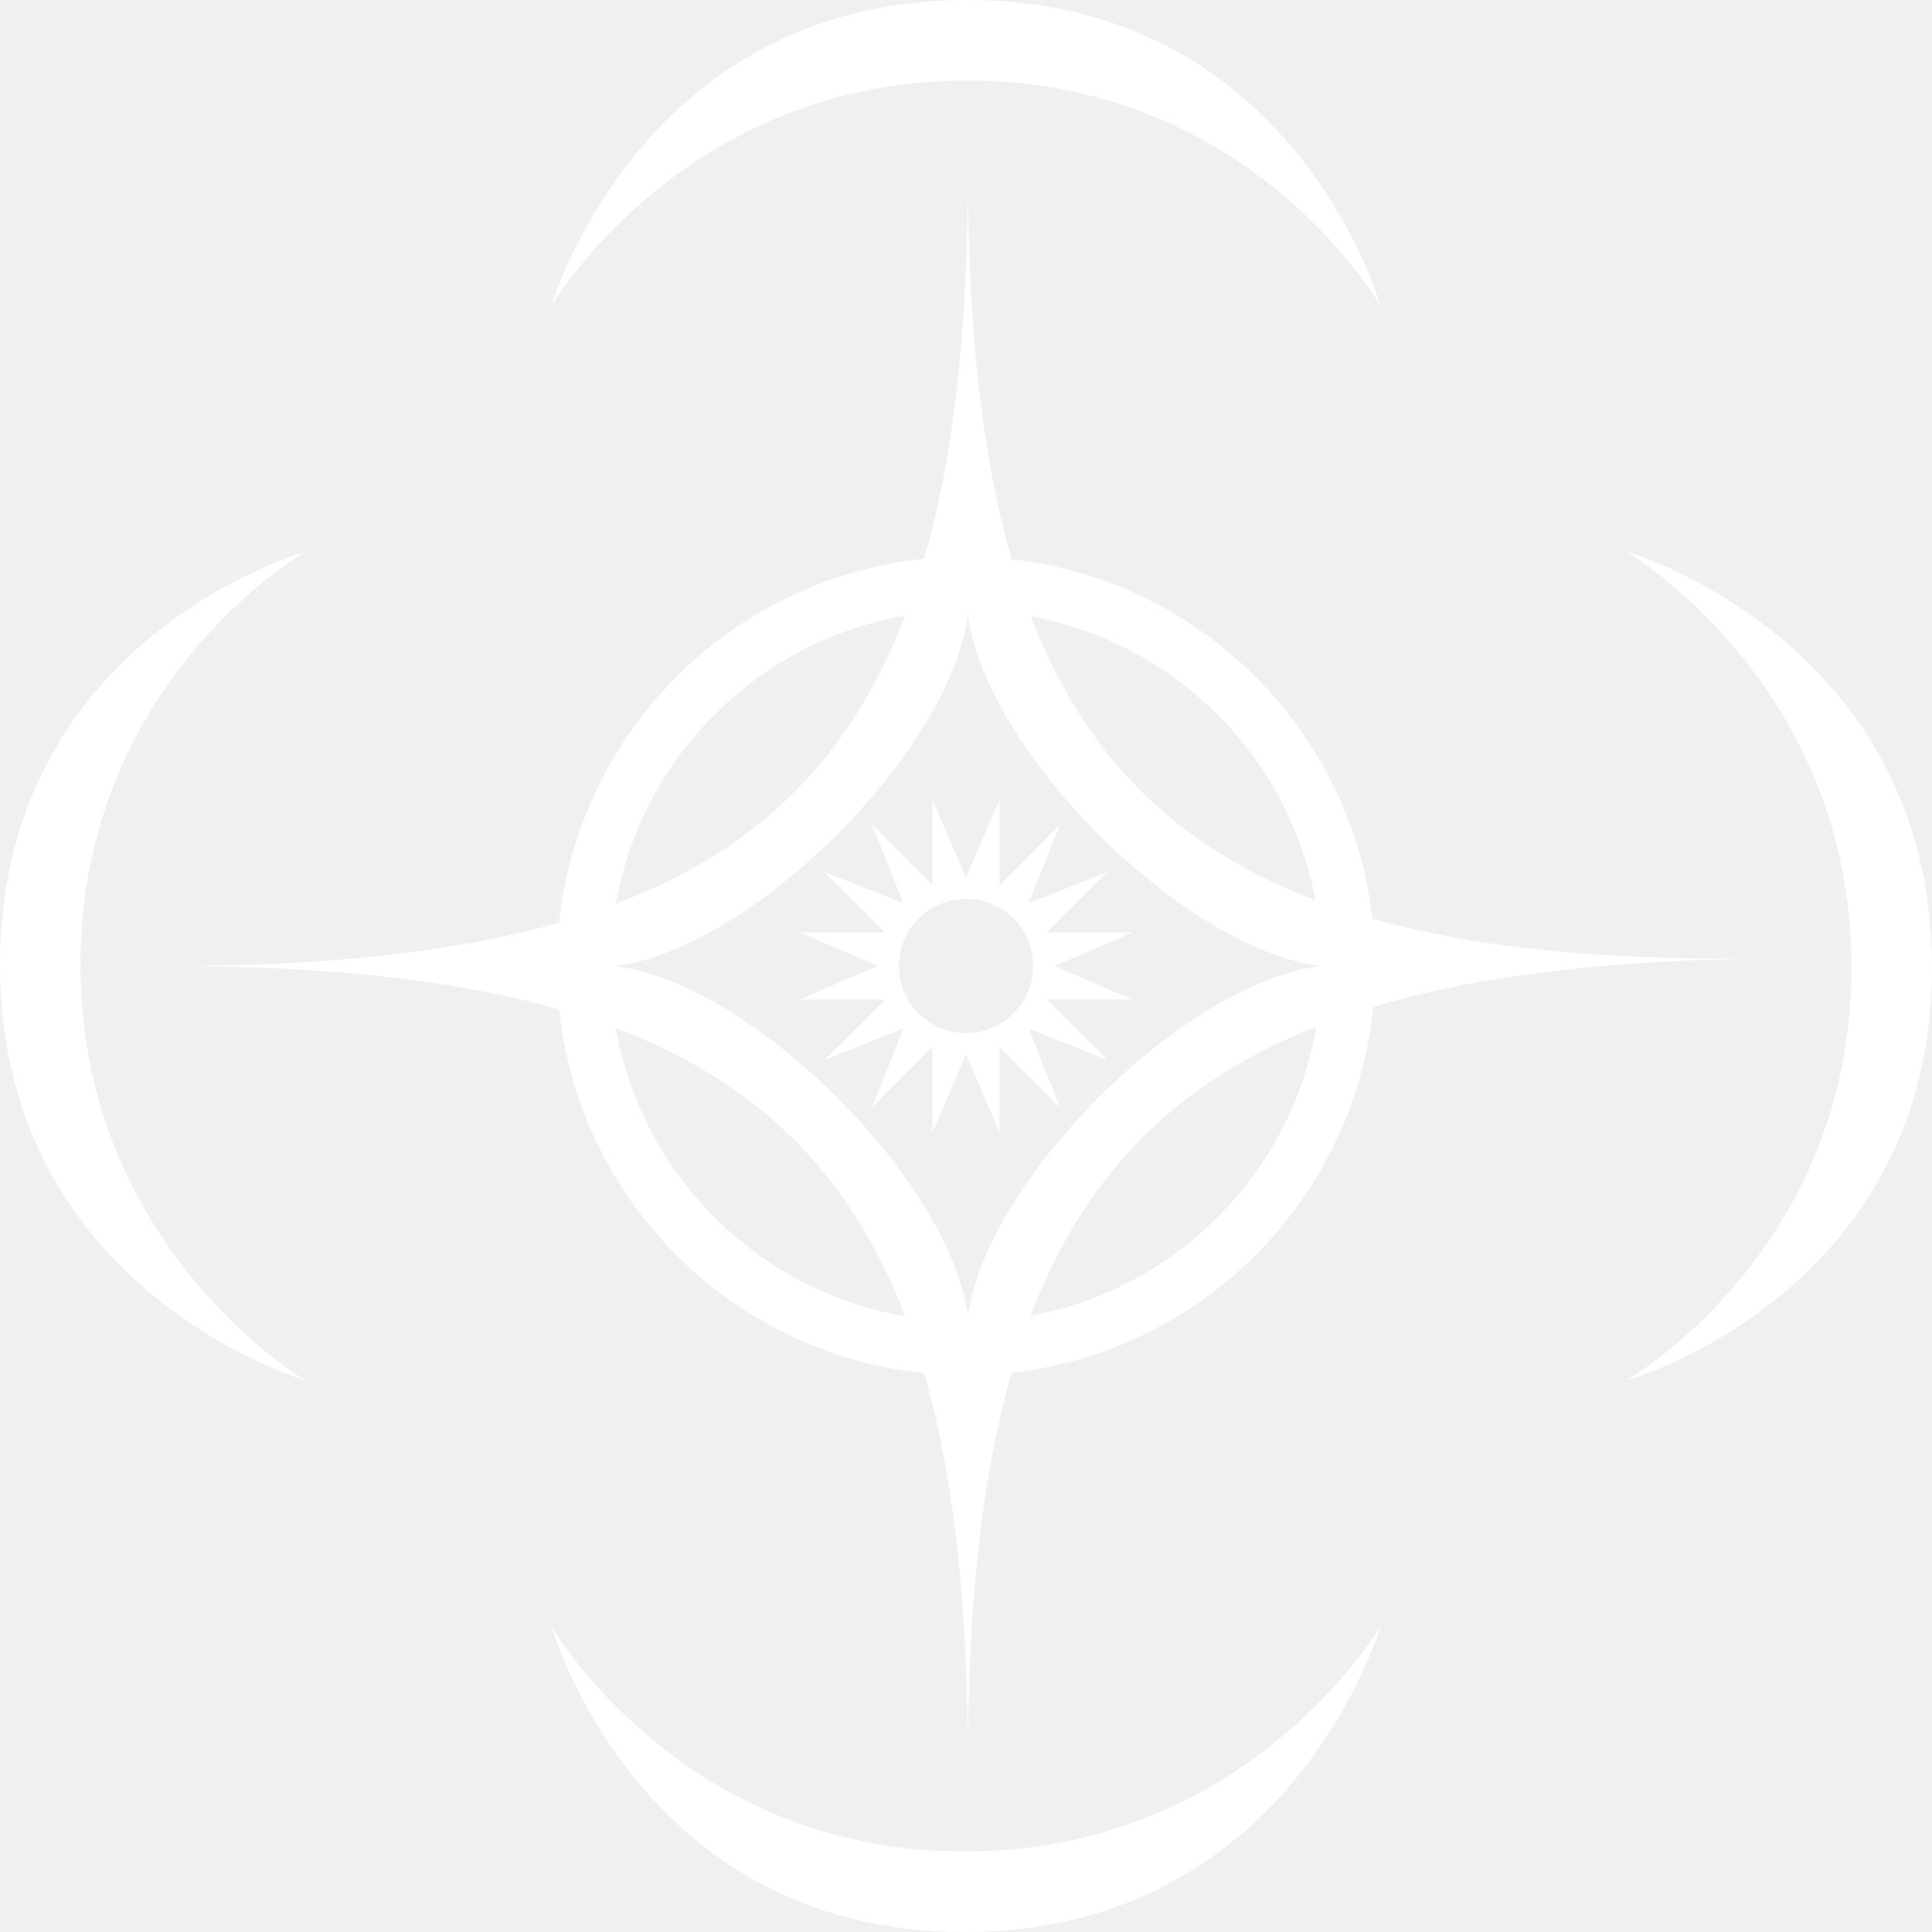
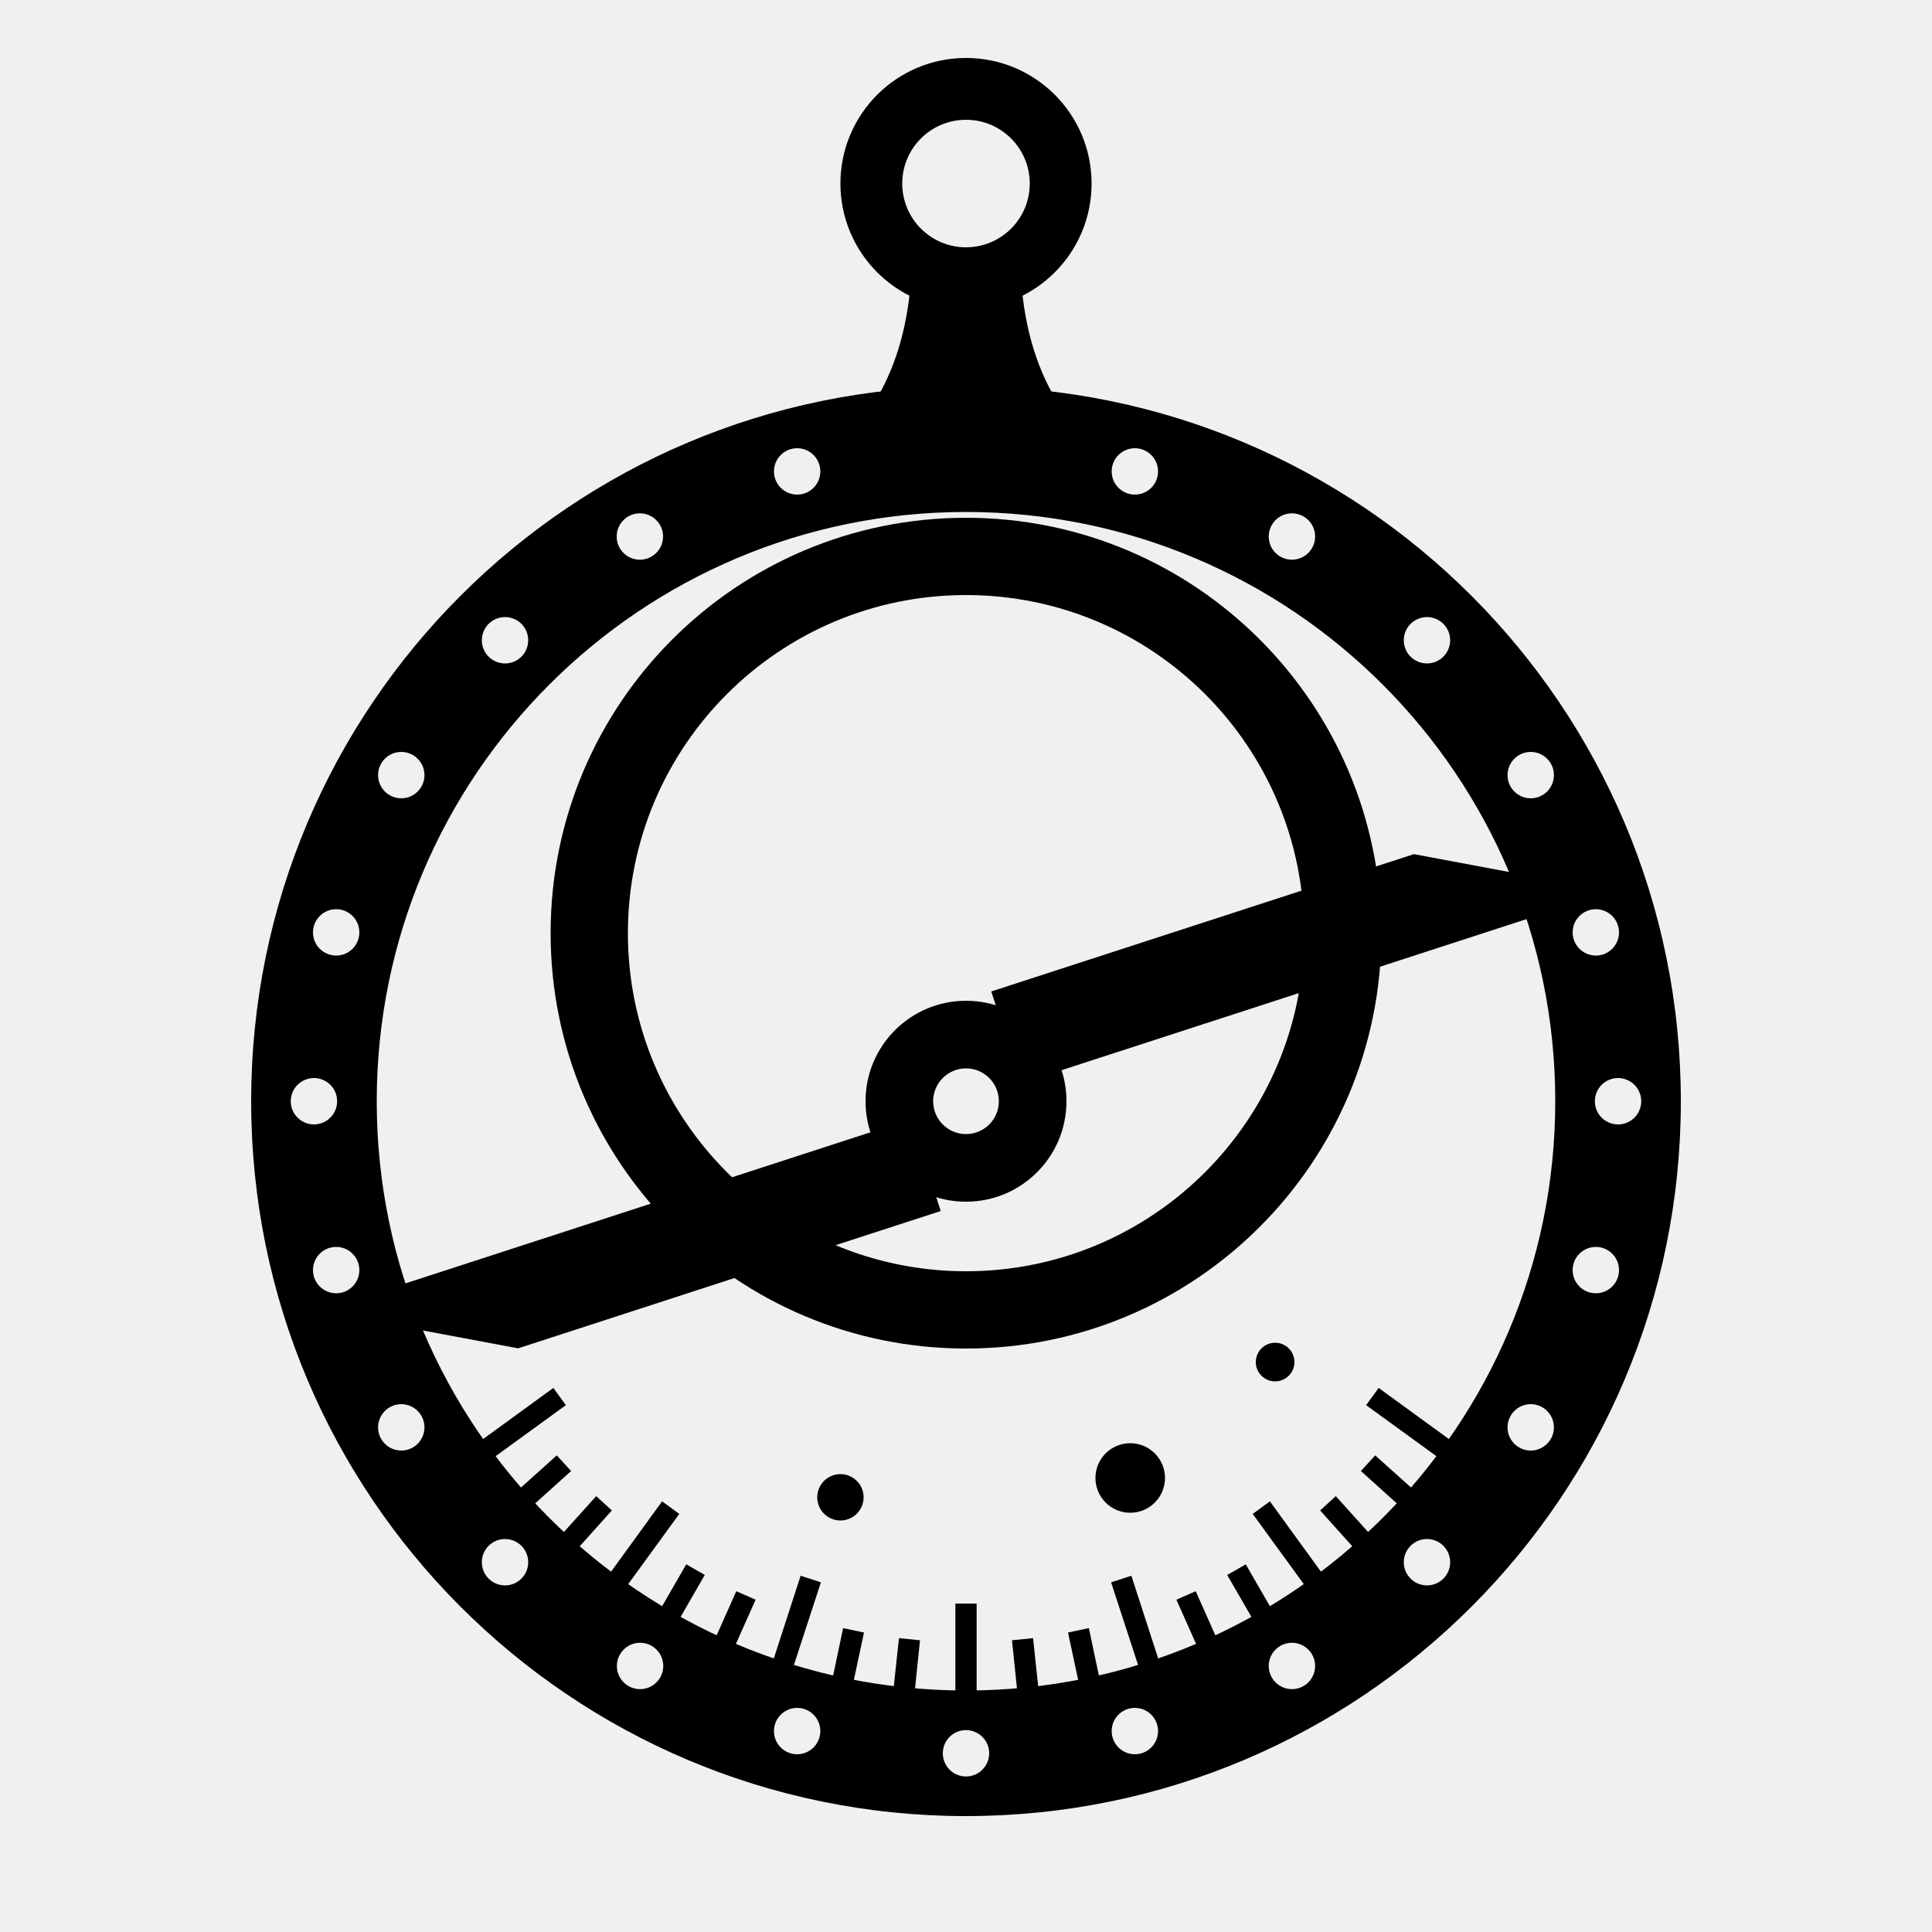
- <svg xmlns="http://www.w3.org/2000/svg" width="720" height="720" viewBox="0 0 720 720" id="svg4255" version="1.1">
-   <defs id="defs4257" />
-   <g id="layer1" transform="translate(1837.133,530.5047)">
-     <path style="display:inline;opacity:1;fill:#FFFFFF;fill-rule:evenodd;stroke:none;stroke-width:1px;stroke-linecap:butt;stroke-linejoin:miter;stroke-opacity:1" d="m -1631.633,-416.505 c 0,0 48.997,-84.003 155.002,-84.003 106.005,0 153.998,84.003 153.998,84.003 0,0 -31.997,-114 -153.998,-114 -122.002,0 -155.002,114 -155.002,114 z" id="path4180" />
-     <path id="path4195" d="m -1322.633,75.495 c 0,0 -48.997,84.003 -155.002,84.003 -106.005,0 -153.998,-84.003 -153.998,-84.003 0,0 31.997,114 153.998,114 122.002,0 155.002,-114 155.002,-114 z" style="display:inline;opacity:1;fill:#FFFFFF;fill-rule:evenodd;stroke:none;stroke-width:1px;stroke-linecap:butt;stroke-linejoin:miter;stroke-opacity:1" />
-     <path style="display:inline;opacity:1;fill:#FFFFFF;fill-rule:evenodd;stroke:none;stroke-width:1px;stroke-linecap:butt;stroke-linejoin:miter;stroke-opacity:1" d="m -1231.133,-325.005 c 0,0 84.003,48.997 84.003,155.002 0,106.005 -84.003,153.998 -84.003,153.998 0,0 114,-31.996 114,-153.998 0,-122.002 -114,-155.002 -114,-155.002 z" id="path4197" />
-     <path id="path4199" d="m -1723.133,-16.005 c 0,0 -84.003,-48.997 -84.003,-155.002 0,-106.005 84.003,-153.998 84.003,-153.998 0,0 -114,31.996 -114,153.998 0,122.002 114,155.002 114,155.002 z" style="display:inline;opacity:1;fill:#FFFFFF;fill-rule:evenodd;stroke:none;stroke-width:1px;stroke-linecap:butt;stroke-linejoin:miter;stroke-opacity:1" />
-     <path style="color:#FFFFFF;font-style:normal;font-variant:normal;font-weight:normal;font-stretch:normal;font-size:medium;line-height:normal;font-family:sans-serif;text-indent:0;text-align:start;text-decoration:none;text-decoration-line:none;text-decoration-style:solid;text-decoration-color:#FFFFFF;letter-spacing:normal;word-spacing:normal;text-transform:none;direction:ltr;block-progression:tb;writing-mode:lr-tb;baseline-shift:baseline;text-anchor:start;white-space:normal;clip-rule:nonzero;display:inline;overflow:visible;visibility:visible;opacity:1;isolation:auto;mix-blend-mode:normal;color-interpolation:sRGB;color-interpolation-filters:linearRGB;solid-color:#FFFFFF;solid-opacity:1;fill:#FFFFFF;fill-opacity:1;fill-rule:nonzero;stroke:none;stroke-width:10;stroke-linecap:butt;stroke-linejoin:miter;stroke-miterlimit:4;stroke-dasharray:none;stroke-dashoffset:0;stroke-opacity:1;color-rendering:auto;image-rendering:auto;shape-rendering:auto;text-rendering:auto;enable-background:accumulate" d="m -1477.127,-203.515 -12.502,-28.99 0,31.998 0.121,-0.05 -22.626,-22.626 11.675,29.338 -29.352,-11.661 22.626,22.626 0.05,-0.121 -31.998,0 29.007,12.484 -29.007,12.514 31.998,0 -0.051,-0.123 -22.626,22.626 29.349,-11.683 -11.672,29.36 22.626,-22.626 -0.127,-0.053 1e-4,31.998 12.507,-29.015 12.492,29.015 -10e-5,-31.998 -0.132,0.055 22.626,22.626 -11.653,-29.36 29.33,11.683 -22.626,-22.626 -0.039,0.114 31.998,-1e-5 -28.997,-12.506 28.997,-12.493 -31.998,2.4e-4 0.052,0.126 22.626,-22.626 -29.346,11.663 11.669,-29.339 -22.626,22.626 0.125,0.052 0,-31.998 z m -2e-4,8 c 13.827,-0.019 24.994,11.205 25.001,25.002 0.01,13.797 -11.176,24.984 -25.002,25.001 -13.826,0.017 -24.998,-11.206 -25.001,-25.002 0,-13.796 11.175,-24.981 25.002,-25.001 z" id="path4202" />
-     <path style="color:#FFFFFF;font-style:normal;font-variant:normal;font-weight:normal;font-stretch:normal;font-size:medium;line-height:normal;font-family:sans-serif;text-indent:0;text-align:start;text-decoration:none;text-decoration-line:none;text-decoration-style:solid;text-decoration-color:#FFFFFF;letter-spacing:normal;word-spacing:normal;text-transform:none;direction:ltr;block-progression:tb;writing-mode:lr-tb;baseline-shift:baseline;text-anchor:start;white-space:normal;clip-rule:nonzero;display:inline;overflow:visible;visibility:visible;opacity:1;isolation:auto;mix-blend-mode:normal;color-interpolation:sRGB;color-interpolation-filters:linearRGB;solid-color:#FFFFFF;solid-opacity:1;fill:#FFFFFF;fill-opacity:1;fill-rule:nonzero;stroke:none;stroke-width:1;stroke-linecap:butt;stroke-linejoin:miter;stroke-miterlimit:4;stroke-dasharray:none;stroke-dashoffset:0;stroke-opacity:1;color-rendering:auto;image-rendering:auto;shape-rendering:auto;text-rendering:auto;enable-background:accumulate" d="m -1476.428,-467.505 c 0,223.496 -73.674,296.996 -297.705,297 224.03,-0.004 297.705,73.496 297.705,297 0,-223.504 73.674,-297.004 296.295,-299.781 -222.621,2.777 -296.295,-70.723 -296.295,-294.219 z m 0,166 c 6.511,51 80.194,124.492 131.311,131 -51.117,6.5 -124.791,80 -131.27,130.673 -6.56,-50.673 -80.234,-124.173 -131.351,-130.673 51.117,-6.508 124.799,-80 131.311,-131 z" id="path4211" />
-     <ellipse style="opacity:1;fill:none;stroke:#FFFFFF;stroke-width:19.995;stroke-miterlimit:4;stroke-dasharray:none" id="path4238" cx="-1477.133" cy="-170.505" rx="142.503" ry="142.503" />
-   </g>
+ <svg xmlns="http://www.w3.org/2000/svg" viewBox="0 0 100 100" fill="currentColor">
+   <path fill-rule="evenodd" d="M50 20a37 37 0 1 0 0 74a37 37 0 0 0 0-74ZM50 26.5a30.5 30.5 0 1 1 0 61a30.5 30.5 0 0 1 0-61ZM57.54 24.4a1.2 1.2 0 1 0 2.4 0a1.2 1.2 0 1 0 -2.4 0ZM65.67 27.77a1.2 1.2 0 1 0 2.4 0a1.2 1.2 0 1 0 -2.4 0ZM72.66 33.14a1.2 1.2 0 1 0 2.4 0a1.2 1.2 0 1 0 -2.4 0ZM78.03 40.12a1.2 1.2 0 1 0 2.4 0a1.2 1.2 0 1 0 -2.4 0ZM81.4 48.26a1.2 1.2 0 1 0 2.4 0a1.2 1.2 0 1 0 -2.4 0ZM82.55 57a1.2 1.2 0 1 0 2.4 0a1.2 1.2 0 1 0 -2.4 0ZM81.4 65.74a1.2 1.2 0 1 0 2.4 0a1.2 1.2 0 1 0 -2.4 0ZM78.03 73.88a1.2 1.2 0 1 0 2.4 0a1.2 1.2 0 1 0 -2.4 0ZM72.66 80.86a1.2 1.2 0 1 0 2.4 0a1.2 1.2 0 1 0 -2.4 0ZM65.67 86.23a1.2 1.2 0 1 0 2.4 0a1.2 1.2 0 1 0 -2.4 0ZM57.54 89.6a1.2 1.2 0 1 0 2.4 0a1.2 1.2 0 1 0 -2.4 0ZM48.8 90.75a1.2 1.2 0 1 0 2.4 0a1.2 1.2 0 1 0 -2.4 0ZM40.06 89.6a1.2 1.2 0 1 0 2.4 0a1.2 1.2 0 1 0 -2.4 0ZM31.93 86.23a1.2 1.2 0 1 0 2.4 0a1.2 1.2 0 1 0 -2.4 0ZM24.94 80.86a1.2 1.2 0 1 0 2.4 0a1.2 1.2 0 1 0 -2.4 0ZM19.57 73.88a1.2 1.2 0 1 0 2.4 0a1.2 1.2 0 1 0 -2.4 0ZM16.2 65.74a1.2 1.2 0 1 0 2.4 0a1.2 1.2 0 1 0 -2.4 0ZM15.05 57a1.2 1.2 0 1 0 2.4 0a1.2 1.2 0 1 0 -2.4 0ZM16.2 48.26a1.2 1.2 0 1 0 2.4 0a1.2 1.2 0 1 0 -2.4 0ZM19.57 40.12a1.2 1.2 0 1 0 2.4 0a1.2 1.2 0 1 0 -2.4 0ZM24.94 33.14a1.2 1.2 0 1 0 2.4 0a1.2 1.2 0 1 0 -2.4 0ZM31.92 27.77a1.2 1.2 0 1 0 2.4 0a1.2 1.2 0 1 0 -2.4 0ZM40.06 24.4a1.2 1.2 0 1 0 2.4 0a1.2 1.2 0 1 0 -2.4 0Z" />
+   <path d="M44 22.5Q47.2 19 47.2 13H52.8Q52.8 19 56 22.5Z" />
+   <path fill-rule="evenodd" d="M50 3a6.5 6.5 0 1 0 0 13a6.5 6.5 0 0 0 0-13ZM50 6.2a3.3 3.3 0 1 1 0 6.6a3.3 3.3 0 0 1 0-6.6Z" />
+   <path fill-rule="evenodd" d="M50 26.8a21.5 21.5 0 1 0 0 43a21.5 21.5 0 0 0 0-43ZM50 30.8a17.5 17.5 0 1 1 0 35a17.5 17.5 0 0 1 0-35Z" />
+   <path d="M74.76 75.67L70.71 72.73L71.36 71.84L75.4 74.78ZM72.67 78.15L70.44 76.14L71.18 75.33L73.41 77.33ZM70.33 80.41L68.33 78.18L69.14 77.44L71.15 79.67ZM67.78 82.4L64.84 78.36L65.73 77.71L68.67 81.76ZM65.02 84.12L63.52 81.52L64.48 80.97L65.98 83.57ZM62.11 85.54L60.89 82.8L61.89 82.36L63.11 85.1ZM59.06 86.65L57.51 81.9L58.56 81.56L60.1 86.31ZM55.91 87.44L55.28 84.5L56.36 84.27L56.98 87.21ZM52.69 87.89L52.38 84.9L53.47 84.79L53.79 87.77ZM49.45 88L49.45 83L50.55 83L50.55 88ZM46.21 87.77L46.53 84.79L47.62 84.9L47.31 87.89ZM43.02 87.21L43.64 84.27L44.72 84.5L44.09 87.44ZM39.9 86.31L41.44 81.56L42.49 81.9L40.94 86.65ZM36.89 85.1L38.11 82.36L39.11 82.8L37.89 85.54ZM34.02 83.57L35.52 80.97L36.48 81.52L34.98 84.12ZM31.33 81.76L34.27 77.71L35.16 78.36L32.22 82.4ZM28.85 79.67L30.86 77.44L31.67 78.18L29.67 80.41ZM26.59 77.33L28.82 75.33L29.56 76.14L27.33 78.15ZM24.6 74.78L28.64 71.84L29.29 72.73L25.24 75.67Z" />
+   <path d="M56.7 76.5a1.8 1.8 0 1 0 3.6 0a1.8 1.8 0 1 0 -3.6 0ZM42.3 77.5a1.2 1.2 0 1 0 2.4 0a1.2 1.2 0 1 0 -2.4 0ZM65 70.5a1 1 0 1 0 2 0a1 1 0 1 0 -2 0Z" />
+   <path transform="rotate(-18 50 57)" d="M53 57H81.5V55L76 52H53ZM47 57H18.5V59L24 62H47Z" />
+   <path fill-rule="evenodd" d="M50 51.8a5.2 5.2 0 1 0 0 10.4a5.2 5.2 0 0 0 0-10.4ZM50 55.3a1.7 1.7 0 1 1 0 3.4a1.7 1.7 0 0 1 0-3.4Z" />
</svg>
